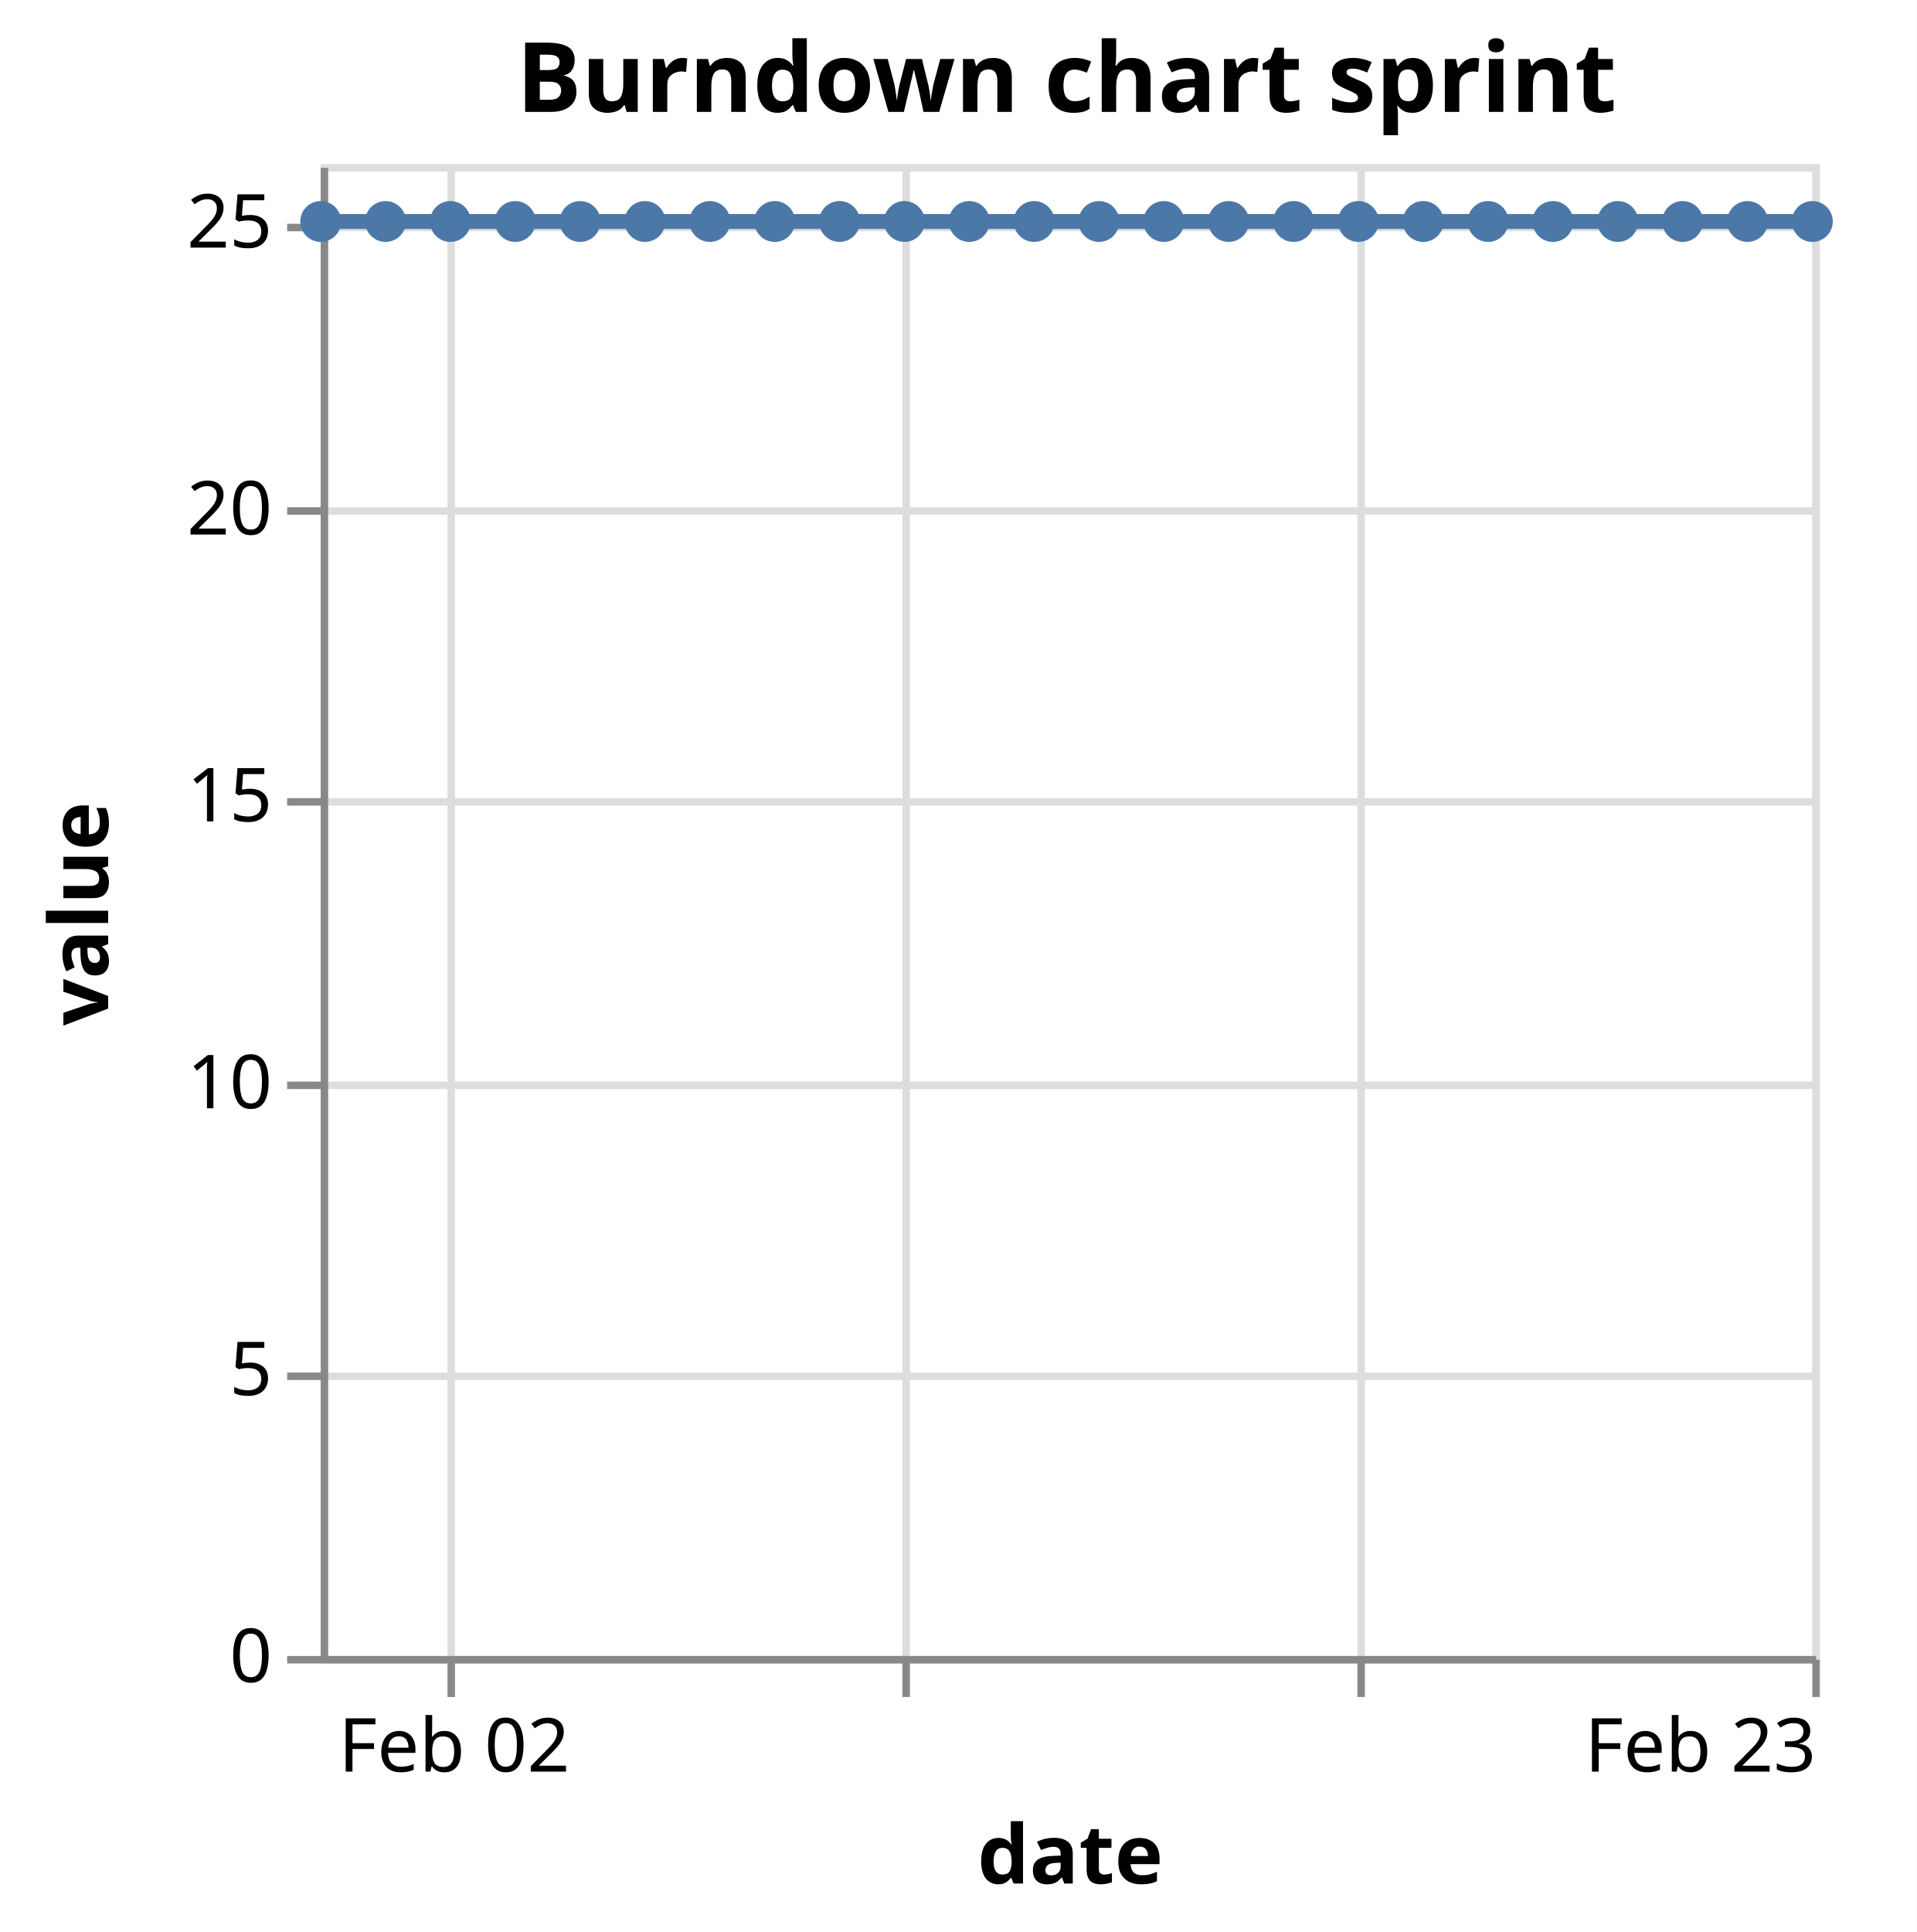
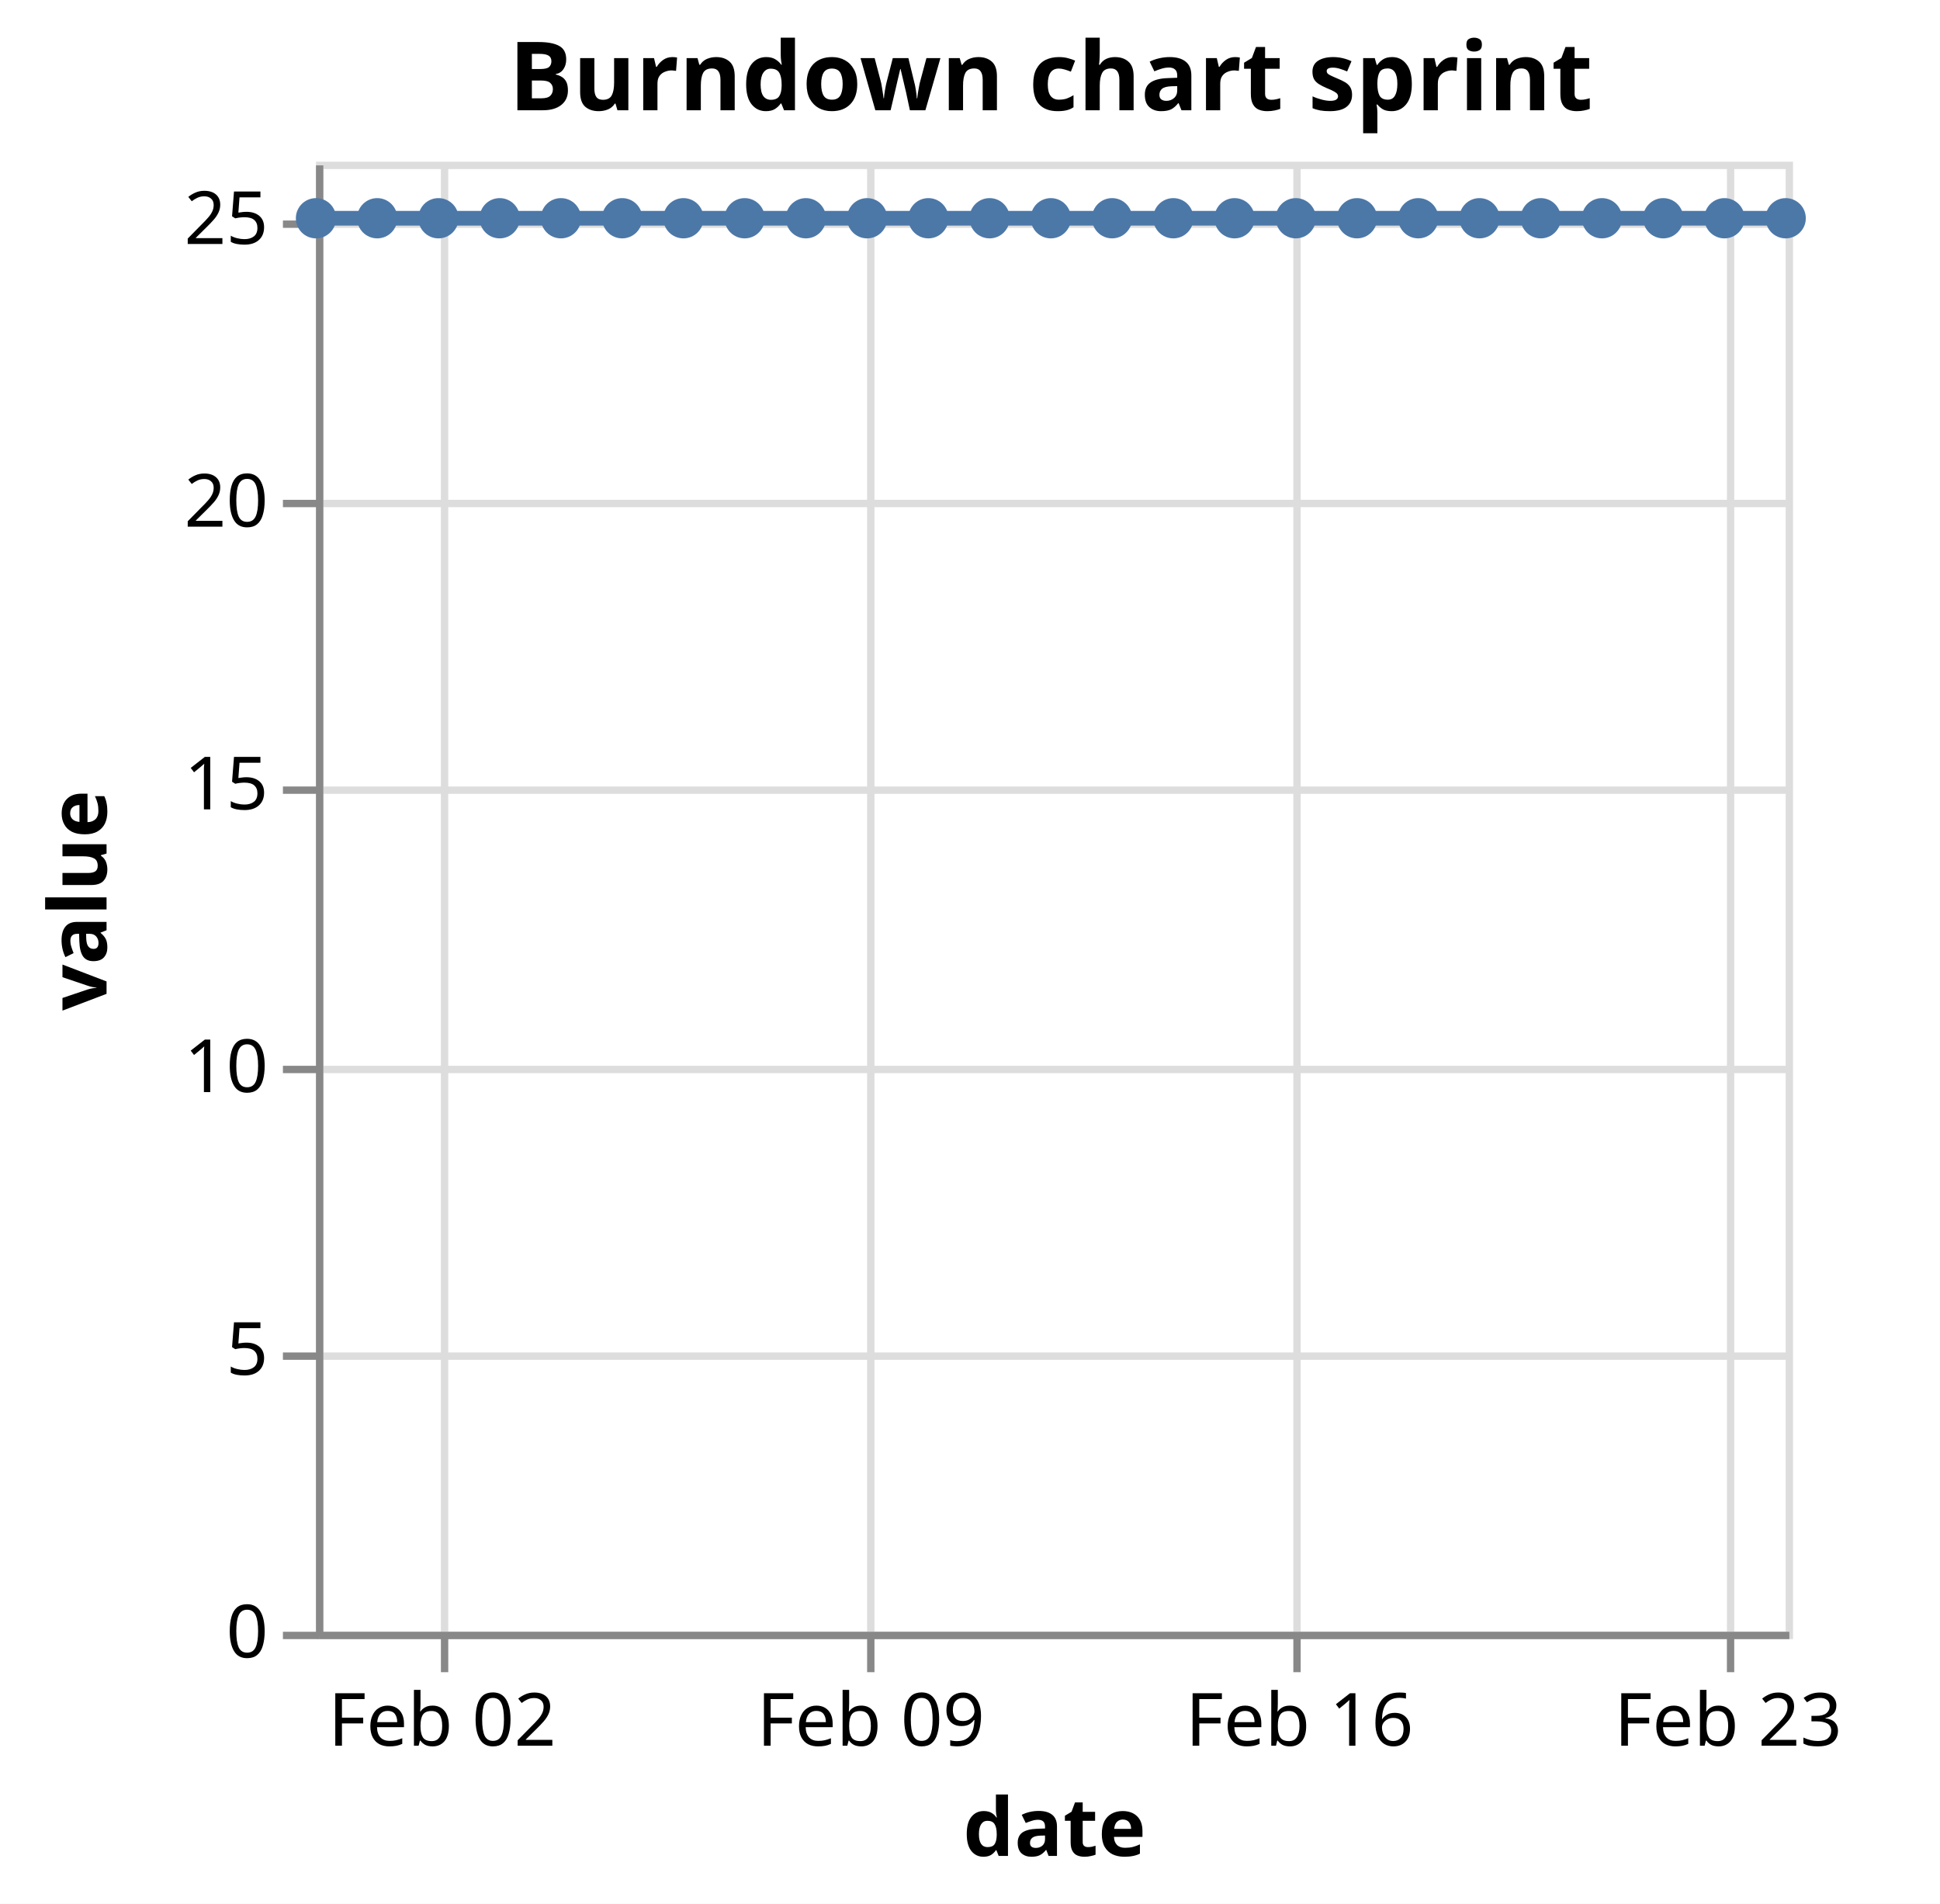
- <svg xmlns="http://www.w3.org/2000/svg" version="1.1" class="marks" width="257" height="259" viewBox="0 0 257 259">
-   <rect width="257" height="259" fill="white" />
+ <svg xmlns="http://www.w3.org/2000/svg" version="1.1" class="marks" width="264" height="259" viewBox="0 0 264 259">
+   <rect width="264" height="259" fill="white" />
  <g fill="none" stroke-miterlimit="10" transform="translate(43,22)">
    <g class="mark-group role-frame root" role="graphics-object" aria-roledescription="group mark container">
      <g transform="translate(0,0)">
        <path class="background" aria-hidden="true" d="M0.5,0.5h200v200h-200Z" stroke="#ddd" />
        <g>
          <g class="mark-group role-axis" aria-hidden="true">
            <g transform="translate(0.5,200.5)">
              <path class="background" aria-hidden="true" d="M0,0h0v0h0Z" pointer-events="none" />
              <g>
                <g class="mark-rule role-axis-grid" pointer-events="none">
                  <line transform="translate(17,-200)" x2="0" y2="200" stroke="#ddd" stroke-width="1" opacity="1" />
-                   <line transform="translate(78,-200)" x2="0" y2="200" stroke="#ddd" stroke-width="1" opacity="1" />
-                   <line transform="translate(139,-200)" x2="0" y2="200" stroke="#ddd" stroke-width="1" opacity="1" />
-                   <line transform="translate(200,-200)" x2="0" y2="200" stroke="#ddd" stroke-width="1" opacity="1" />
+                   <line transform="translate(75,-200)" x2="0" y2="200" stroke="#ddd" stroke-width="1" opacity="1" />
+                   <line transform="translate(133,-200)" x2="0" y2="200" stroke="#ddd" stroke-width="1" opacity="1" />
+                   <line transform="translate(192,-200)" x2="0" y2="200" stroke="#ddd" stroke-width="1" opacity="1" />
                </g>
              </g>
              <path class="foreground" aria-hidden="true" d="" pointer-events="none" display="none" />
            </g>
          </g>
          <g class="mark-group role-axis" aria-hidden="true">
            <g transform="translate(0.5,0.5)">
              <path class="background" aria-hidden="true" d="M0,0h0v0h0Z" pointer-events="none" />
              <g>
                <g class="mark-rule role-axis-grid" pointer-events="none">
                  <line transform="translate(0,200)" x2="200" y2="0" stroke="#ddd" stroke-width="1" opacity="1" />
                  <line transform="translate(0,162)" x2="200" y2="0" stroke="#ddd" stroke-width="1" opacity="1" />
                  <line transform="translate(0,123)" x2="200" y2="0" stroke="#ddd" stroke-width="1" opacity="1" />
                  <line transform="translate(0,85)" x2="200" y2="0" stroke="#ddd" stroke-width="1" opacity="1" />
                  <line transform="translate(0,46)" x2="200" y2="0" stroke="#ddd" stroke-width="1" opacity="1" />
                  <line transform="translate(0,8)" x2="200" y2="0" stroke="#ddd" stroke-width="1" opacity="1" />
                </g>
              </g>
              <path class="foreground" aria-hidden="true" d="" pointer-events="none" display="none" />
            </g>
          </g>
-           <g class="mark-group role-axis" role="graphics-symbol" aria-roledescription="axis" aria-label="X-axis titled 'date' for a time scale with values from January 31 to February 23">
+           <g class="mark-group role-axis" role="graphics-symbol" aria-roledescription="axis" aria-label="X-axis titled 'date' for a time scale with values from January 31 to February 24">
            <g transform="translate(0.5,200.5)">
              <path class="background" aria-hidden="true" d="M0,0h0v0h0Z" pointer-events="none" />
              <g>
                <g class="mark-rule role-axis-tick" pointer-events="none">
                  <line transform="translate(17,0)" x2="0" y2="5" stroke="#888" stroke-width="1" opacity="1" />
-                   <line transform="translate(78,0)" x2="0" y2="5" stroke="#888" stroke-width="1" opacity="1" />
-                   <line transform="translate(139,0)" x2="0" y2="5" stroke="#888" stroke-width="1" opacity="1" />
-                   <line transform="translate(200,0)" x2="0" y2="5" stroke="#888" stroke-width="1" opacity="1" />
+                   <line transform="translate(75,0)" x2="0" y2="5" stroke="#888" stroke-width="1" opacity="1" />
+                   <line transform="translate(133,0)" x2="0" y2="5" stroke="#888" stroke-width="1" opacity="1" />
+                   <line transform="translate(192,0)" x2="0" y2="5" stroke="#888" stroke-width="1" opacity="1" />
                </g>
                <g class="mark-text role-axis-label" pointer-events="none">
-                   <text text-anchor="middle" transform="translate(17.3913,15)" font-family="sans-serif" font-size="10px" fill="#000" opacity="1">Feb 02</text>
-                   <text text-anchor="middle" transform="translate(78.26087,15)" font-family="sans-serif" font-size="10px" fill="#000" opacity="0">Feb 09</text>
-                   <text text-anchor="middle" transform="translate(139.1304,15)" font-family="sans-serif" font-size="10px" fill="#000" opacity="0">Feb 16</text>
-                   <text text-anchor="end" transform="translate(200,15)" font-family="sans-serif" font-size="10px" fill="#000" opacity="1">Feb 23</text>
+                   <text text-anchor="middle" transform="translate(16.66667,15)" font-family="sans-serif" font-size="10px" fill="#000" opacity="1">Feb 02</text>
+                   <text text-anchor="middle" transform="translate(75,15)" font-family="sans-serif" font-size="10px" fill="#000" opacity="1">Feb 09</text>
+                   <text text-anchor="middle" transform="translate(133.3333,15)" font-family="sans-serif" font-size="10px" fill="#000" opacity="1">Feb 16</text>
+                   <text text-anchor="middle" transform="translate(191.6667,15)" font-family="sans-serif" font-size="10px" fill="#000" opacity="1">Feb 23</text>
                </g>
                <g class="mark-rule role-axis-domain" pointer-events="none">
                  <line transform="translate(0,0)" x2="200" y2="0" stroke="#888" stroke-width="1" opacity="1" />
                </g>
                <g class="mark-text role-axis-title" pointer-events="none">
                  <text text-anchor="middle" transform="translate(100,30)" font-family="sans-serif" font-size="11px" font-weight="bold" fill="#000" opacity="1">date</text>
                </g>
              </g>
              <path class="foreground" aria-hidden="true" d="" pointer-events="none" display="none" />
            </g>
          </g>
          <g class="mark-group role-axis" role="graphics-symbol" aria-roledescription="axis" aria-label="Y-axis titled 'value' for a linear scale with values from 0 to 26">
            <g transform="translate(0.5,0.5)">
              <path class="background" aria-hidden="true" d="M0,0h0v0h0Z" pointer-events="none" />
              <g>
                <g class="mark-rule role-axis-tick" pointer-events="none">
                  <line transform="translate(0,200)" x2="-5" y2="0" stroke="#888" stroke-width="1" opacity="1" />
                  <line transform="translate(0,162)" x2="-5" y2="0" stroke="#888" stroke-width="1" opacity="1" />
                  <line transform="translate(0,123)" x2="-5" y2="0" stroke="#888" stroke-width="1" opacity="1" />
                  <line transform="translate(0,85)" x2="-5" y2="0" stroke="#888" stroke-width="1" opacity="1" />
                  <line transform="translate(0,46)" x2="-5" y2="0" stroke="#888" stroke-width="1" opacity="1" />
                  <line transform="translate(0,8)" x2="-5" y2="0" stroke="#888" stroke-width="1" opacity="1" />
                </g>
                <g class="mark-text role-axis-label" pointer-events="none">
                  <text text-anchor="end" transform="translate(-7,203)" font-family="sans-serif" font-size="10px" fill="#000" opacity="1">0</text>
                  <text text-anchor="end" transform="translate(-7,164.5385)" font-family="sans-serif" font-size="10px" fill="#000" opacity="1">5</text>
                  <text text-anchor="end" transform="translate(-7,126.0769)" font-family="sans-serif" font-size="10px" fill="#000" opacity="1">10</text>
                  <text text-anchor="end" transform="translate(-7,87.61538)" font-family="sans-serif" font-size="10px" fill="#000" opacity="1">15</text>
                  <text text-anchor="end" transform="translate(-7,49.15385)" font-family="sans-serif" font-size="10px" fill="#000" opacity="1">20</text>
                  <text text-anchor="end" transform="translate(-7,10.69231)" font-family="sans-serif" font-size="10px" fill="#000" opacity="1">25</text>
                </g>
                <g class="mark-rule role-axis-domain" pointer-events="none">
                  <line transform="translate(0,200)" x2="0" y2="-200" stroke="#888" stroke-width="1" opacity="1" />
                </g>
                <g class="mark-text role-axis-title" pointer-events="none">
                  <text text-anchor="middle" transform="translate(-27,100) rotate(-90) translate(0,-2)" font-family="sans-serif" font-size="11px" font-weight="bold" fill="#000" opacity="1">value</text>
                </g>
              </g>
              <path class="foreground" aria-hidden="true" d="" pointer-events="none" display="none" />
            </g>
          </g>
          <g class="mark-line role-mark layer_0_layer_0_marks" role="graphics-object" aria-roledescription="line mark container">
-             <path aria-label="date: Jan 31; value: 25" role="graphics-symbol" aria-roledescription="line mark" d="M0,7.692L8.696,7.692L17.391,7.692L26.087,7.692L34.783,7.692L43.478,7.692L52.174,7.692L60.87,7.692L69.565,7.692L78.261,7.692L86.957,7.692L95.652,7.692L104.348,7.692L113.043,7.692L121.739,7.692L130.435,7.692L139.13,7.692L147.826,7.692L156.522,7.692L165.217,7.692L173.913,7.692L182.609,7.692L191.304,7.692L200,7.692" stroke="#4c78a8" stroke-width="2" />
+             <path aria-label="date: Jan 31; value: 25" role="graphics-symbol" aria-roledescription="line mark" d="M0,7.692L8.333,7.692L16.667,7.692L25,7.692L33.333,7.692L41.667,7.692L50,7.692L58.333,7.692L66.667,7.692L75,7.692L83.333,7.692L91.667,7.692L100,7.692L108.333,7.692L116.667,7.692L125,7.692L133.333,7.692L141.667,7.692L150,7.692L158.333,7.692L166.667,7.692L175,7.692L183.333,7.692L191.667,7.692L200,7.692" stroke="#4c78a8" stroke-width="2" />
          </g>
          <g class="mark-symbol role-mark layer_0_layer_1_marks" role="graphics-object" aria-roledescription="symbol mark container">
            <path aria-label="date: Jan 31; value: 25" role="graphics-symbol" aria-roledescription="point" transform="translate(0,7.692308)" d="M2.739,0A2.739,2.739,0,1,1,-2.739,0A2.739,2.739,0,1,1,2.739,0" fill="#4c78a8" stroke-width="2" opacity="1" />
-             <path aria-label="date: Feb 01; value: 25" role="graphics-symbol" aria-roledescription="point" transform="translate(8.695652,7.692308)" d="M2.739,0A2.739,2.739,0,1,1,-2.739,0A2.739,2.739,0,1,1,2.739,0" fill="#4c78a8" stroke-width="2" opacity="1" />
-             <path aria-label="date: Feb 02; value: 25" role="graphics-symbol" aria-roledescription="point" transform="translate(17.3913,7.692308)" d="M2.739,0A2.739,2.739,0,1,1,-2.739,0A2.739,2.739,0,1,1,2.739,0" fill="#4c78a8" stroke-width="2" opacity="1" />
-             <path aria-label="date: Feb 03; value: 25" role="graphics-symbol" aria-roledescription="point" transform="translate(26.08696,7.692308)" d="M2.739,0A2.739,2.739,0,1,1,-2.739,0A2.739,2.739,0,1,1,2.739,0" fill="#4c78a8" stroke-width="2" opacity="1" />
-             <path aria-label="date: Feb 04; value: 25" role="graphics-symbol" aria-roledescription="point" transform="translate(34.78261,7.692308)" d="M2.739,0A2.739,2.739,0,1,1,-2.739,0A2.739,2.739,0,1,1,2.739,0" fill="#4c78a8" stroke-width="2" opacity="1" />
-             <path aria-label="date: Feb 05; value: 25" role="graphics-symbol" aria-roledescription="point" transform="translate(43.47826,7.692308)" d="M2.739,0A2.739,2.739,0,1,1,-2.739,0A2.739,2.739,0,1,1,2.739,0" fill="#4c78a8" stroke-width="2" opacity="1" />
-             <path aria-label="date: Feb 06; value: 25" role="graphics-symbol" aria-roledescription="point" transform="translate(52.17391,7.692308)" d="M2.739,0A2.739,2.739,0,1,1,-2.739,0A2.739,2.739,0,1,1,2.739,0" fill="#4c78a8" stroke-width="2" opacity="1" />
-             <path aria-label="date: Feb 07; value: 25" role="graphics-symbol" aria-roledescription="point" transform="translate(60.86957,7.692308)" d="M2.739,0A2.739,2.739,0,1,1,-2.739,0A2.739,2.739,0,1,1,2.739,0" fill="#4c78a8" stroke-width="2" opacity="1" />
-             <path aria-label="date: Feb 08; value: 25" role="graphics-symbol" aria-roledescription="point" transform="translate(69.56522,7.692308)" d="M2.739,0A2.739,2.739,0,1,1,-2.739,0A2.739,2.739,0,1,1,2.739,0" fill="#4c78a8" stroke-width="2" opacity="1" />
-             <path aria-label="date: Feb 09; value: 25" role="graphics-symbol" aria-roledescription="point" transform="translate(78.26087,7.692308)" d="M2.739,0A2.739,2.739,0,1,1,-2.739,0A2.739,2.739,0,1,1,2.739,0" fill="#4c78a8" stroke-width="2" opacity="1" />
-             <path aria-label="date: Feb 10; value: 25" role="graphics-symbol" aria-roledescription="point" transform="translate(86.95652,7.692308)" d="M2.739,0A2.739,2.739,0,1,1,-2.739,0A2.739,2.739,0,1,1,2.739,0" fill="#4c78a8" stroke-width="2" opacity="1" />
-             <path aria-label="date: Feb 11; value: 25" role="graphics-symbol" aria-roledescription="point" transform="translate(95.65217,7.692308)" d="M2.739,0A2.739,2.739,0,1,1,-2.739,0A2.739,2.739,0,1,1,2.739,0" fill="#4c78a8" stroke-width="2" opacity="1" />
-             <path aria-label="date: Feb 12; value: 25" role="graphics-symbol" aria-roledescription="point" transform="translate(104.3478,7.692308)" d="M2.739,0A2.739,2.739,0,1,1,-2.739,0A2.739,2.739,0,1,1,2.739,0" fill="#4c78a8" stroke-width="2" opacity="1" />
-             <path aria-label="date: Feb 13; value: 25" role="graphics-symbol" aria-roledescription="point" transform="translate(113.0435,7.692308)" d="M2.739,0A2.739,2.739,0,1,1,-2.739,0A2.739,2.739,0,1,1,2.739,0" fill="#4c78a8" stroke-width="2" opacity="1" />
-             <path aria-label="date: Feb 14; value: 25" role="graphics-symbol" aria-roledescription="point" transform="translate(121.7391,7.692308)" d="M2.739,0A2.739,2.739,0,1,1,-2.739,0A2.739,2.739,0,1,1,2.739,0" fill="#4c78a8" stroke-width="2" opacity="1" />
-             <path aria-label="date: Feb 15; value: 25" role="graphics-symbol" aria-roledescription="point" transform="translate(130.4348,7.692308)" d="M2.739,0A2.739,2.739,0,1,1,-2.739,0A2.739,2.739,0,1,1,2.739,0" fill="#4c78a8" stroke-width="2" opacity="1" />
-             <path aria-label="date: Feb 16; value: 25" role="graphics-symbol" aria-roledescription="point" transform="translate(139.1304,7.692308)" d="M2.739,0A2.739,2.739,0,1,1,-2.739,0A2.739,2.739,0,1,1,2.739,0" fill="#4c78a8" stroke-width="2" opacity="1" />
-             <path aria-label="date: Feb 17; value: 25" role="graphics-symbol" aria-roledescription="point" transform="translate(147.8261,7.692308)" d="M2.739,0A2.739,2.739,0,1,1,-2.739,0A2.739,2.739,0,1,1,2.739,0" fill="#4c78a8" stroke-width="2" opacity="1" />
-             <path aria-label="date: Feb 18; value: 25" role="graphics-symbol" aria-roledescription="point" transform="translate(156.5217,7.692308)" d="M2.739,0A2.739,2.739,0,1,1,-2.739,0A2.739,2.739,0,1,1,2.739,0" fill="#4c78a8" stroke-width="2" opacity="1" />
-             <path aria-label="date: Feb 19; value: 25" role="graphics-symbol" aria-roledescription="point" transform="translate(165.2174,7.692308)" d="M2.739,0A2.739,2.739,0,1,1,-2.739,0A2.739,2.739,0,1,1,2.739,0" fill="#4c78a8" stroke-width="2" opacity="1" />
-             <path aria-label="date: Feb 20; value: 25" role="graphics-symbol" aria-roledescription="point" transform="translate(173.913,7.692308)" d="M2.739,0A2.739,2.739,0,1,1,-2.739,0A2.739,2.739,0,1,1,2.739,0" fill="#4c78a8" stroke-width="2" opacity="1" />
-             <path aria-label="date: Feb 21; value: 25" role="graphics-symbol" aria-roledescription="point" transform="translate(182.6087,7.692308)" d="M2.739,0A2.739,2.739,0,1,1,-2.739,0A2.739,2.739,0,1,1,2.739,0" fill="#4c78a8" stroke-width="2" opacity="1" />
-             <path aria-label="date: Feb 22; value: 25" role="graphics-symbol" aria-roledescription="point" transform="translate(191.3043,7.692308)" d="M2.739,0A2.739,2.739,0,1,1,-2.739,0A2.739,2.739,0,1,1,2.739,0" fill="#4c78a8" stroke-width="2" opacity="1" />
-             <path aria-label="date: Feb 23; value: 25" role="graphics-symbol" aria-roledescription="point" transform="translate(200,7.692308)" d="M2.739,0A2.739,2.739,0,1,1,-2.739,0A2.739,2.739,0,1,1,2.739,0" fill="#4c78a8" stroke-width="2" opacity="1" />
+             <path aria-label="date: Feb 01; value: 25" role="graphics-symbol" aria-roledescription="point" transform="translate(8.333333,7.692308)" d="M2.739,0A2.739,2.739,0,1,1,-2.739,0A2.739,2.739,0,1,1,2.739,0" fill="#4c78a8" stroke-width="2" opacity="1" />
+             <path aria-label="date: Feb 02; value: 25" role="graphics-symbol" aria-roledescription="point" transform="translate(16.66667,7.692308)" d="M2.739,0A2.739,2.739,0,1,1,-2.739,0A2.739,2.739,0,1,1,2.739,0" fill="#4c78a8" stroke-width="2" opacity="1" />
+             <path aria-label="date: Feb 03; value: 25" role="graphics-symbol" aria-roledescription="point" transform="translate(25,7.692308)" d="M2.739,0A2.739,2.739,0,1,1,-2.739,0A2.739,2.739,0,1,1,2.739,0" fill="#4c78a8" stroke-width="2" opacity="1" />
+             <path aria-label="date: Feb 04; value: 25" role="graphics-symbol" aria-roledescription="point" transform="translate(33.33333,7.692308)" d="M2.739,0A2.739,2.739,0,1,1,-2.739,0A2.739,2.739,0,1,1,2.739,0" fill="#4c78a8" stroke-width="2" opacity="1" />
+             <path aria-label="date: Feb 05; value: 25" role="graphics-symbol" aria-roledescription="point" transform="translate(41.66667,7.692308)" d="M2.739,0A2.739,2.739,0,1,1,-2.739,0A2.739,2.739,0,1,1,2.739,0" fill="#4c78a8" stroke-width="2" opacity="1" />
+             <path aria-label="date: Feb 06; value: 25" role="graphics-symbol" aria-roledescription="point" transform="translate(50,7.692308)" d="M2.739,0A2.739,2.739,0,1,1,-2.739,0A2.739,2.739,0,1,1,2.739,0" fill="#4c78a8" stroke-width="2" opacity="1" />
+             <path aria-label="date: Feb 07; value: 25" role="graphics-symbol" aria-roledescription="point" transform="translate(58.33333,7.692308)" d="M2.739,0A2.739,2.739,0,1,1,-2.739,0A2.739,2.739,0,1,1,2.739,0" fill="#4c78a8" stroke-width="2" opacity="1" />
+             <path aria-label="date: Feb 08; value: 25" role="graphics-symbol" aria-roledescription="point" transform="translate(66.66667,7.692308)" d="M2.739,0A2.739,2.739,0,1,1,-2.739,0A2.739,2.739,0,1,1,2.739,0" fill="#4c78a8" stroke-width="2" opacity="1" />
+             <path aria-label="date: Feb 09; value: 25" role="graphics-symbol" aria-roledescription="point" transform="translate(75,7.692308)" d="M2.739,0A2.739,2.739,0,1,1,-2.739,0A2.739,2.739,0,1,1,2.739,0" fill="#4c78a8" stroke-width="2" opacity="1" />
+             <path aria-label="date: Feb 10; value: 25" role="graphics-symbol" aria-roledescription="point" transform="translate(83.33333,7.692308)" d="M2.739,0A2.739,2.739,0,1,1,-2.739,0A2.739,2.739,0,1,1,2.739,0" fill="#4c78a8" stroke-width="2" opacity="1" />
+             <path aria-label="date: Feb 11; value: 25" role="graphics-symbol" aria-roledescription="point" transform="translate(91.66667,7.692308)" d="M2.739,0A2.739,2.739,0,1,1,-2.739,0A2.739,2.739,0,1,1,2.739,0" fill="#4c78a8" stroke-width="2" opacity="1" />
+             <path aria-label="date: Feb 12; value: 25" role="graphics-symbol" aria-roledescription="point" transform="translate(100,7.692308)" d="M2.739,0A2.739,2.739,0,1,1,-2.739,0A2.739,2.739,0,1,1,2.739,0" fill="#4c78a8" stroke-width="2" opacity="1" />
+             <path aria-label="date: Feb 13; value: 25" role="graphics-symbol" aria-roledescription="point" transform="translate(108.3333,7.692308)" d="M2.739,0A2.739,2.739,0,1,1,-2.739,0A2.739,2.739,0,1,1,2.739,0" fill="#4c78a8" stroke-width="2" opacity="1" />
+             <path aria-label="date: Feb 14; value: 25" role="graphics-symbol" aria-roledescription="point" transform="translate(116.6667,7.692308)" d="M2.739,0A2.739,2.739,0,1,1,-2.739,0A2.739,2.739,0,1,1,2.739,0" fill="#4c78a8" stroke-width="2" opacity="1" />
+             <path aria-label="date: Feb 15; value: 25" role="graphics-symbol" aria-roledescription="point" transform="translate(125,7.692308)" d="M2.739,0A2.739,2.739,0,1,1,-2.739,0A2.739,2.739,0,1,1,2.739,0" fill="#4c78a8" stroke-width="2" opacity="1" />
+             <path aria-label="date: Feb 16; value: 25" role="graphics-symbol" aria-roledescription="point" transform="translate(133.3333,7.692308)" d="M2.739,0A2.739,2.739,0,1,1,-2.739,0A2.739,2.739,0,1,1,2.739,0" fill="#4c78a8" stroke-width="2" opacity="1" />
+             <path aria-label="date: Feb 17; value: 25" role="graphics-symbol" aria-roledescription="point" transform="translate(141.6667,7.692308)" d="M2.739,0A2.739,2.739,0,1,1,-2.739,0A2.739,2.739,0,1,1,2.739,0" fill="#4c78a8" stroke-width="2" opacity="1" />
+             <path aria-label="date: Feb 18; value: 25" role="graphics-symbol" aria-roledescription="point" transform="translate(150,7.692308)" d="M2.739,0A2.739,2.739,0,1,1,-2.739,0A2.739,2.739,0,1,1,2.739,0" fill="#4c78a8" stroke-width="2" opacity="1" />
+             <path aria-label="date: Feb 19; value: 25" role="graphics-symbol" aria-roledescription="point" transform="translate(158.3333,7.692308)" d="M2.739,0A2.739,2.739,0,1,1,-2.739,0A2.739,2.739,0,1,1,2.739,0" fill="#4c78a8" stroke-width="2" opacity="1" />
+             <path aria-label="date: Feb 20; value: 25" role="graphics-symbol" aria-roledescription="point" transform="translate(166.6667,7.692308)" d="M2.739,0A2.739,2.739,0,1,1,-2.739,0A2.739,2.739,0,1,1,2.739,0" fill="#4c78a8" stroke-width="2" opacity="1" />
+             <path aria-label="date: Feb 21; value: 25" role="graphics-symbol" aria-roledescription="point" transform="translate(175,7.692308)" d="M2.739,0A2.739,2.739,0,1,1,-2.739,0A2.739,2.739,0,1,1,2.739,0" fill="#4c78a8" stroke-width="2" opacity="1" />
+             <path aria-label="date: Feb 22; value: 25" role="graphics-symbol" aria-roledescription="point" transform="translate(183.3333,7.692308)" d="M2.739,0A2.739,2.739,0,1,1,-2.739,0A2.739,2.739,0,1,1,2.739,0" fill="#4c78a8" stroke-width="2" opacity="1" />
+             <path aria-label="date: Feb 23; value: 25" role="graphics-symbol" aria-roledescription="point" transform="translate(191.6667,7.692308)" d="M2.739,0A2.739,2.739,0,1,1,-2.739,0A2.739,2.739,0,1,1,2.739,0" fill="#4c78a8" stroke-width="2" opacity="1" />
+             <path aria-label="date: Feb 24; value: 25" role="graphics-symbol" aria-roledescription="point" transform="translate(200,7.692308)" d="M2.739,0A2.739,2.739,0,1,1,-2.739,0A2.739,2.739,0,1,1,2.739,0" fill="#4c78a8" stroke-width="2" opacity="1" />
          </g>
          <g class="mark-group role-title">
            <g transform="translate(100,-17)">
              <path class="background" aria-hidden="true" d="M0,0h0v0h0Z" pointer-events="none" />
              <g>
                <g class="mark-text role-title-text" role="graphics-symbol" aria-roledescription="title" aria-label="Title text 'Burndown chart sprint'" pointer-events="none">
                  <text text-anchor="middle" transform="translate(0,10)" font-family="sans-serif" font-size="13px" font-weight="bold" fill="#000" opacity="1">Burndown chart sprint</text>
                </g>
              </g>
              <path class="foreground" aria-hidden="true" d="" pointer-events="none" display="none" />
            </g>
          </g>
        </g>
        <path class="foreground" aria-hidden="true" d="" display="none" />
      </g>
    </g>
  </g>
</svg>
